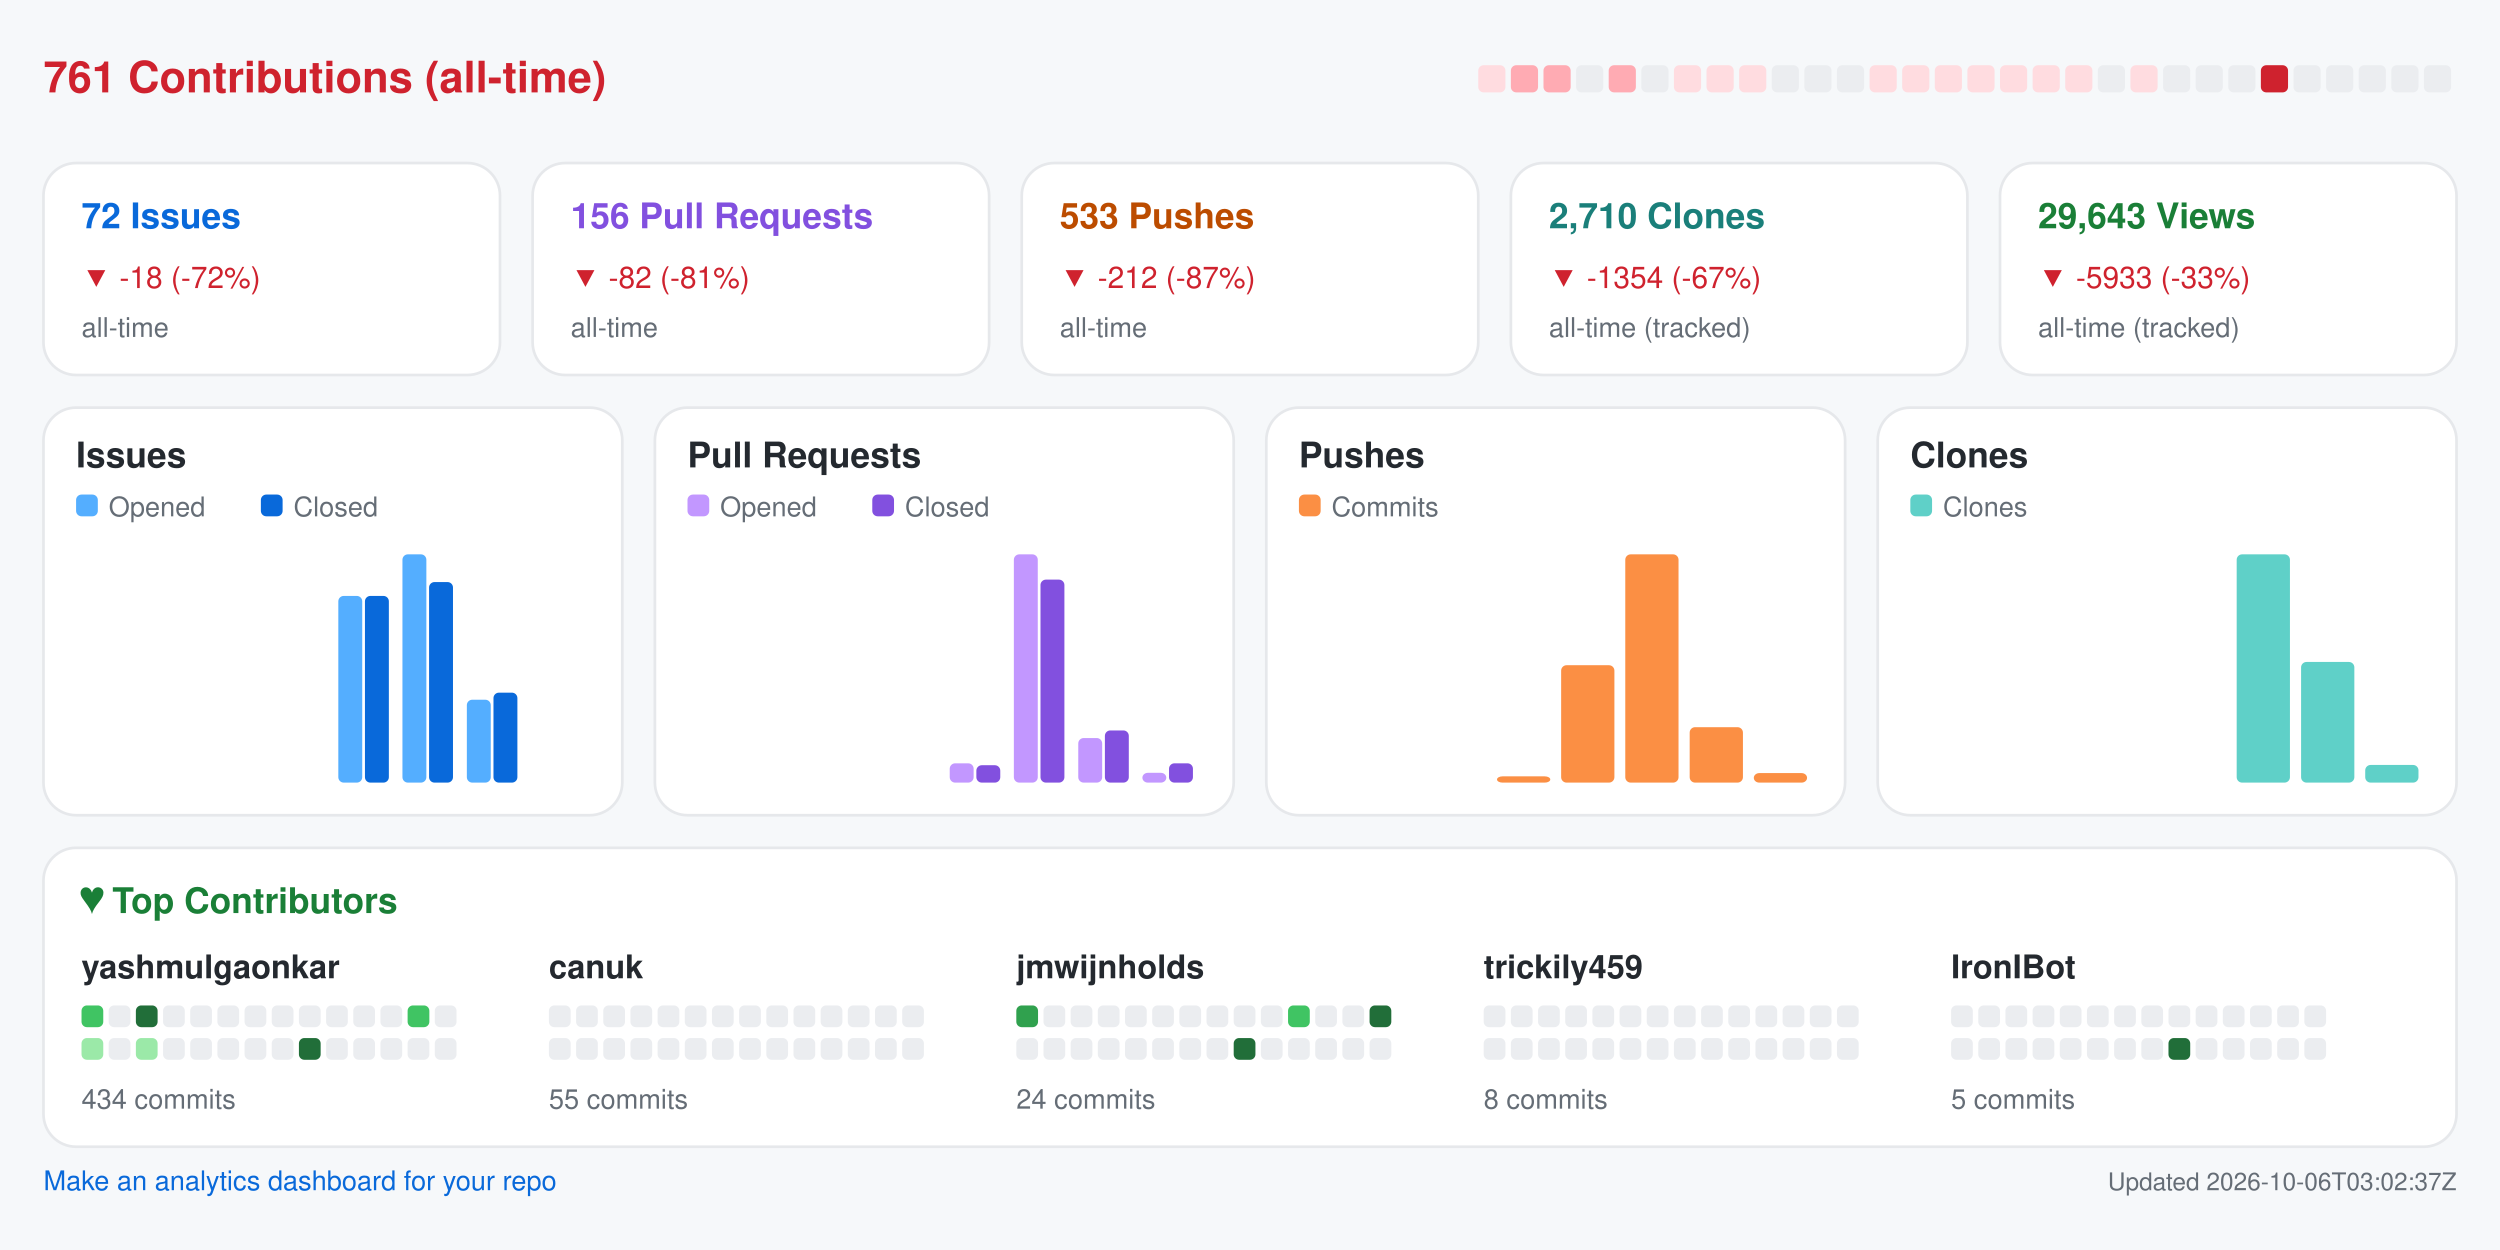
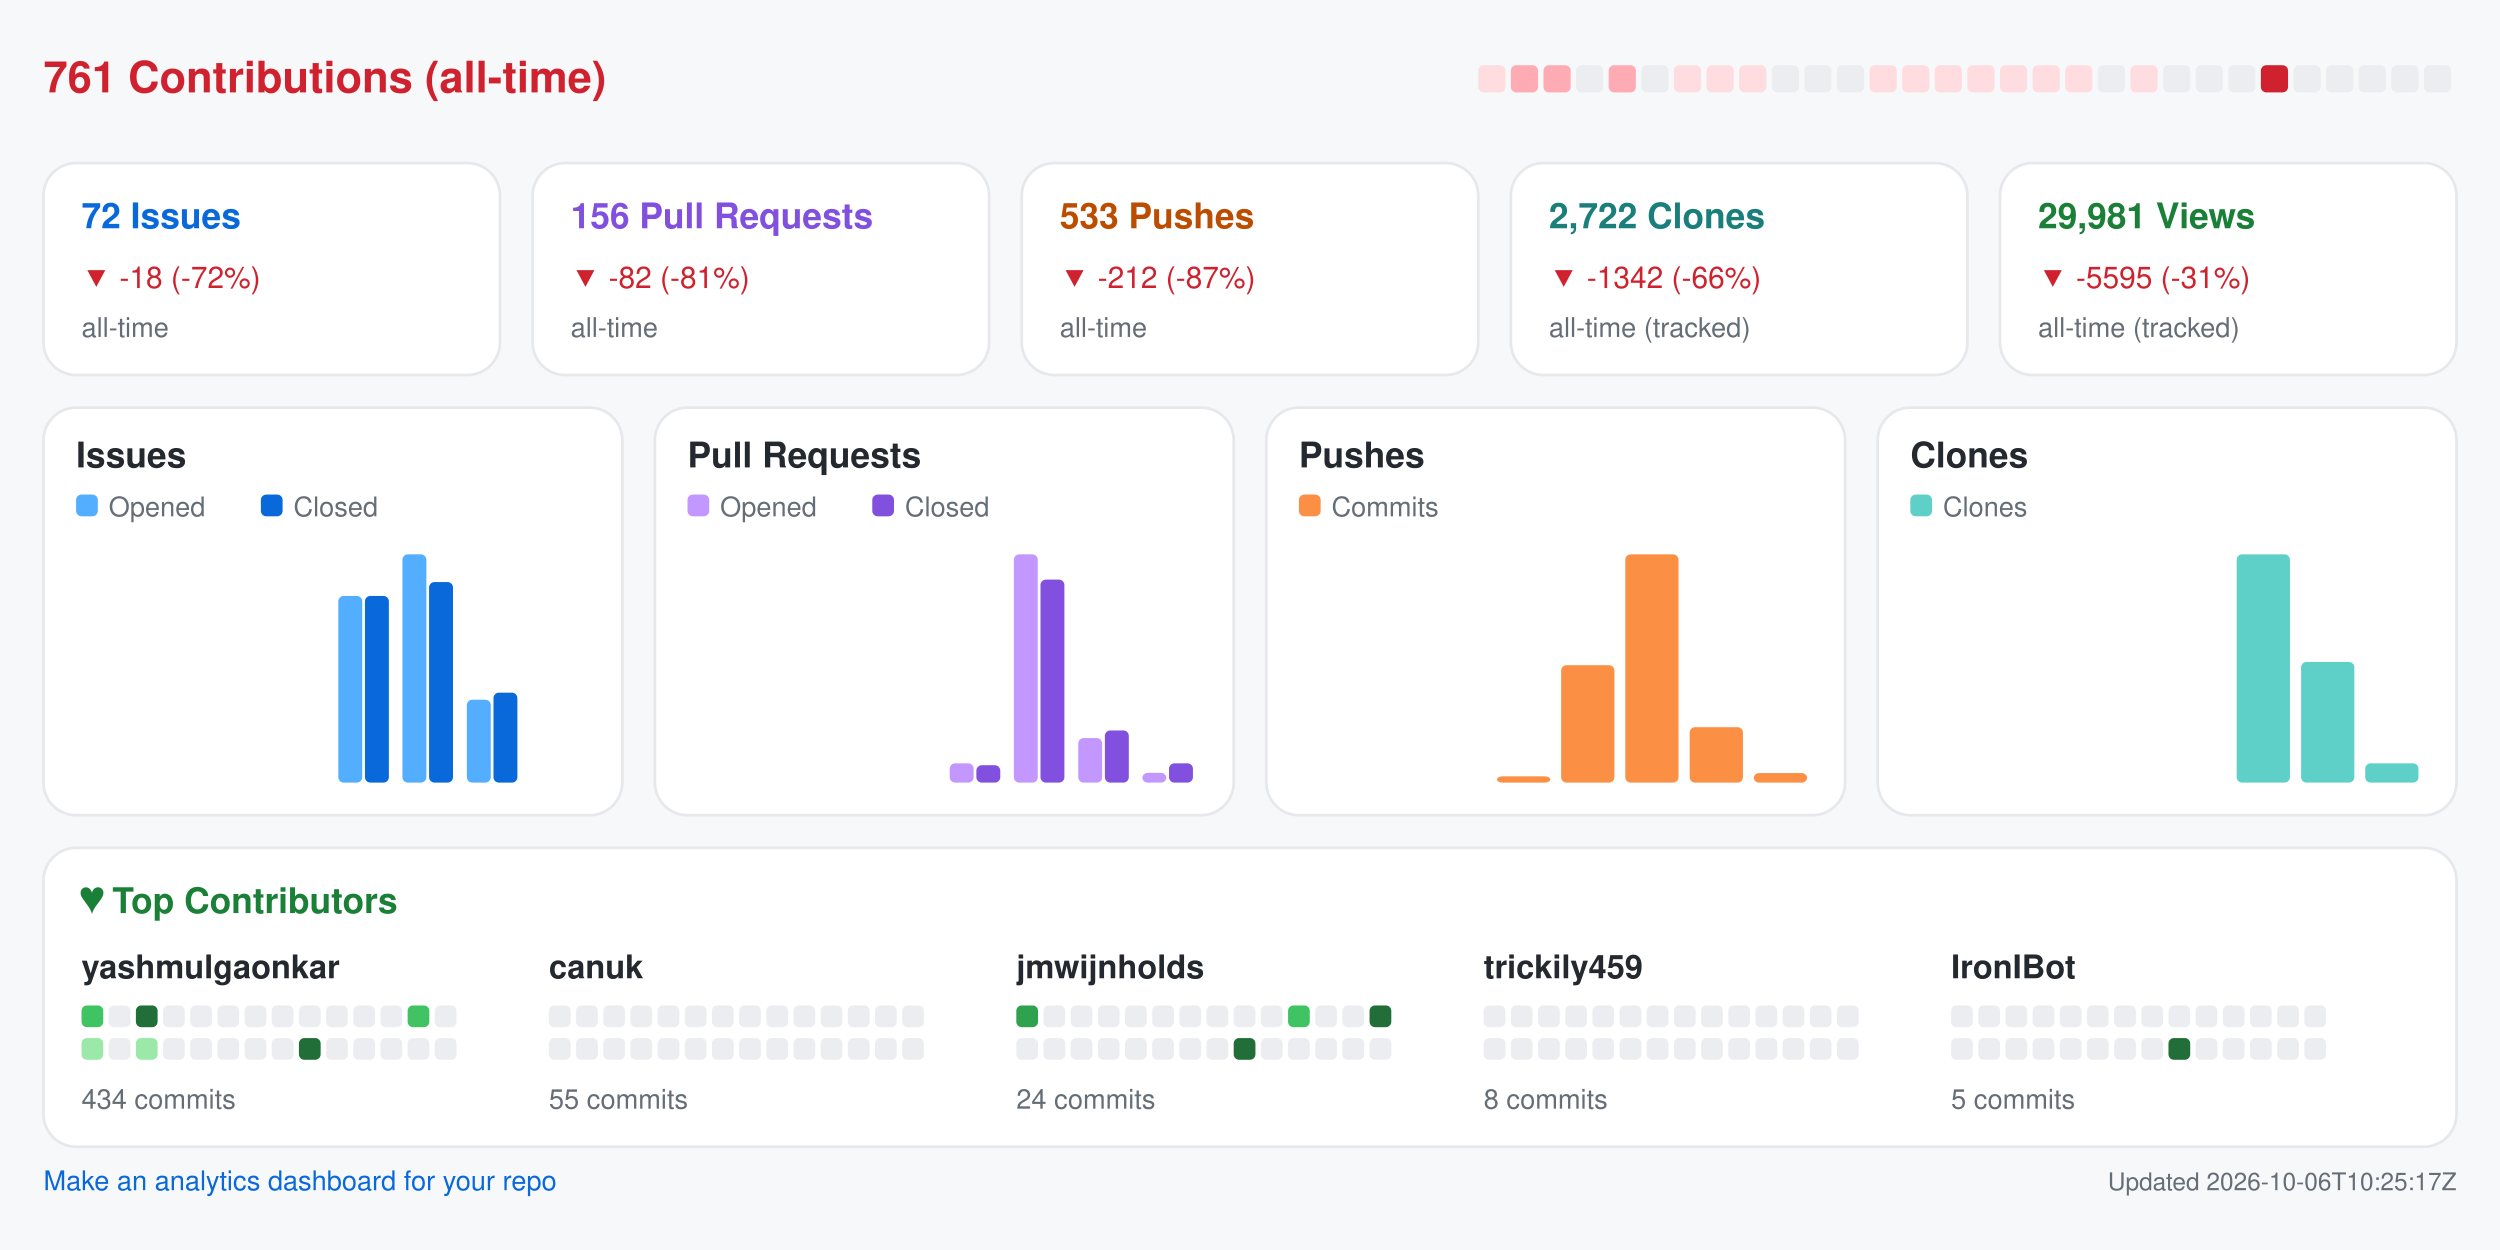
<svg xmlns="http://www.w3.org/2000/svg" width="920" height="460" viewBox="0 0 920 460" role="img" aria-label="Repository analytics for yashmulgaonkar/FlightScnr_Pi">
  <rect x="0.0" y="0.0" width="920.0" height="460.0" rx="0" fill="#f6f8fa" />
  <text x="16.0" y="34.0" fill="#cf222e" font-size="16" font-family="-apple-system,BlinkMacSystemFont,Segoe UI,Helvetica,Arial,sans-serif" font-weight="600" text-anchor="start">761 Contributions (all-time)</text>
  <rect x="544.0" y="24.0" width="10.0" height="10.0" rx="2" fill="#ffdce0" />
  <rect x="556.0" y="24.0" width="10.0" height="10.0" rx="2" fill="#ffabb3" />
  <rect x="568.0" y="24.0" width="10.0" height="10.0" rx="2" fill="#ffabb3" />
  <rect x="580.0" y="24.0" width="10.0" height="10.0" rx="2" fill="#ebedf0" />
  <rect x="592.0" y="24.0" width="10.0" height="10.0" rx="2" fill="#ffabb3" />
  <rect x="604.0" y="24.0" width="10.0" height="10.0" rx="2" fill="#ebedf0" />
  <rect x="616.0" y="24.0" width="10.0" height="10.0" rx="2" fill="#ffdce0" />
  <rect x="628.0" y="24.0" width="10.0" height="10.0" rx="2" fill="#ffdce0" />
  <rect x="640.0" y="24.0" width="10.0" height="10.0" rx="2" fill="#ffdce0" />
  <rect x="652.0" y="24.0" width="10.0" height="10.0" rx="2" fill="#ebedf0" />
  <rect x="664.0" y="24.0" width="10.0" height="10.0" rx="2" fill="#ebedf0" />
  <rect x="676.0" y="24.0" width="10.0" height="10.0" rx="2" fill="#ebedf0" />
  <rect x="688.0" y="24.0" width="10.0" height="10.0" rx="2" fill="#ffdce0" />
  <rect x="700.0" y="24.0" width="10.0" height="10.0" rx="2" fill="#ffdce0" />
  <rect x="712.0" y="24.0" width="10.0" height="10.0" rx="2" fill="#ffdce0" />
  <rect x="724.0" y="24.0" width="10.0" height="10.0" rx="2" fill="#ffdce0" />
  <rect x="736.0" y="24.0" width="10.0" height="10.0" rx="2" fill="#ffdce0" />
  <rect x="748.0" y="24.0" width="10.0" height="10.0" rx="2" fill="#ffdce0" />
  <rect x="760.0" y="24.0" width="10.0" height="10.0" rx="2" fill="#ffdce0" />
  <rect x="772.0" y="24.0" width="10.0" height="10.0" rx="2" fill="#ebedf0" />
  <rect x="784.0" y="24.0" width="10.0" height="10.0" rx="2" fill="#ffdce0" />
  <rect x="796.0" y="24.0" width="10.0" height="10.0" rx="2" fill="#ebedf0" />
  <rect x="808.0" y="24.0" width="10.0" height="10.0" rx="2" fill="#ebedf0" />
  <rect x="820.0" y="24.0" width="10.0" height="10.0" rx="2" fill="#ebedf0" />
  <rect x="832.0" y="24.0" width="10.0" height="10.0" rx="2" fill="#cf222e" />
  <rect x="844.0" y="24.0" width="10.0" height="10.0" rx="2" fill="#ebedf0" />
  <rect x="856.0" y="24.0" width="10.0" height="10.0" rx="2" fill="#ebedf0" />
  <rect x="868.0" y="24.0" width="10.0" height="10.0" rx="2" fill="#ebedf0" />
  <rect x="880.0" y="24.0" width="10.0" height="10.0" rx="2" fill="#ebedf0" />
  <rect x="892.0" y="24.0" width="10.0" height="10.0" rx="2" fill="#ebedf0" />
  <rect x="16.0" y="60.0" width="168.0" height="78.0" rx="12" fill="#ffffff" stroke="#e6e8eb" />
  <text x="30.0" y="84.0" fill="#0969da" font-size="13" font-family="-apple-system,BlinkMacSystemFont,Segoe UI,Helvetica,Arial,sans-serif" font-weight="600" text-anchor="start">72 Issues</text>
  <text x="30.0" y="106.0" fill="#cf222e" font-size="11" font-family="-apple-system,BlinkMacSystemFont,Segoe UI,Helvetica,Arial,sans-serif" font-weight="400" text-anchor="start">▼ -18 (-72%)</text>
  <text x="30.0" y="124.0" fill="#656d76" font-size="10" font-family="-apple-system,BlinkMacSystemFont,Segoe UI,Helvetica,Arial,sans-serif" font-weight="400" text-anchor="start">all-time</text>
  <rect x="196.0" y="60.0" width="168.0" height="78.0" rx="12" fill="#ffffff" stroke="#e6e8eb" />
  <text x="210.0" y="84.0" fill="#8250df" font-size="13" font-family="-apple-system,BlinkMacSystemFont,Segoe UI,Helvetica,Arial,sans-serif" font-weight="600" text-anchor="start">156 Pull Requests</text>
  <text x="210.0" y="106.0" fill="#cf222e" font-size="11" font-family="-apple-system,BlinkMacSystemFont,Segoe UI,Helvetica,Arial,sans-serif" font-weight="400" text-anchor="start">▼ -82 (-81%)</text>
  <text x="210.0" y="124.0" fill="#656d76" font-size="10" font-family="-apple-system,BlinkMacSystemFont,Segoe UI,Helvetica,Arial,sans-serif" font-weight="400" text-anchor="start">all-time</text>
  <rect x="376.0" y="60.0" width="168.0" height="78.0" rx="12" fill="#ffffff" stroke="#e6e8eb" />
  <text x="390.0" y="84.0" fill="#bc4c00" font-size="13" font-family="-apple-system,BlinkMacSystemFont,Segoe UI,Helvetica,Arial,sans-serif" font-weight="600" text-anchor="start">533 Pushes</text>
  <text x="390.0" y="106.0" fill="#cf222e" font-size="11" font-family="-apple-system,BlinkMacSystemFont,Segoe UI,Helvetica,Arial,sans-serif" font-weight="400" text-anchor="start">▼ -212 (-87%)</text>
  <text x="390.0" y="124.0" fill="#656d76" font-size="10" font-family="-apple-system,BlinkMacSystemFont,Segoe UI,Helvetica,Arial,sans-serif" font-weight="400" text-anchor="start">all-time</text>
  <rect x="556.0" y="60.0" width="168.0" height="78.0" rx="12" fill="#ffffff" stroke="#e6e8eb" />
-   <text x="570.0" y="84.0" fill="#1a7f7a" font-size="13" font-family="-apple-system,BlinkMacSystemFont,Segoe UI,Helvetica,Arial,sans-serif" font-weight="600" text-anchor="start">2,710 Clones</text>
-   <text x="570.0" y="106.0" fill="#cf222e" font-size="11" font-family="-apple-system,BlinkMacSystemFont,Segoe UI,Helvetica,Arial,sans-serif" font-weight="400" text-anchor="start">▼ -1354 (-67%)</text>
+   <text x="570.0" y="84.0" fill="#1a7f7a" font-size="13" font-family="-apple-system,BlinkMacSystemFont,Segoe UI,Helvetica,Arial,sans-serif" font-weight="600" text-anchor="start">2,722 Clones</text>
+   <text x="570.0" y="106.0" fill="#cf222e" font-size="11" font-family="-apple-system,BlinkMacSystemFont,Segoe UI,Helvetica,Arial,sans-serif" font-weight="400" text-anchor="start">▼ -1342 (-66%)</text>
  <text x="570.0" y="124.0" fill="#656d76" font-size="10" font-family="-apple-system,BlinkMacSystemFont,Segoe UI,Helvetica,Arial,sans-serif" font-weight="400" text-anchor="start">all-time (tracked)</text>
  <rect x="736.0" y="60.0" width="168.0" height="78.0" rx="12" fill="#ffffff" stroke="#e6e8eb" />
-   <text x="750.0" y="84.0" fill="#1a7f37" font-size="13" font-family="-apple-system,BlinkMacSystemFont,Segoe UI,Helvetica,Arial,sans-serif" font-weight="600" text-anchor="start">29,643 Views</text>
-   <text x="750.0" y="106.0" fill="#cf222e" font-size="11" font-family="-apple-system,BlinkMacSystemFont,Segoe UI,Helvetica,Arial,sans-serif" font-weight="400" text-anchor="start">▼ -5933 (-33%)</text>
+   <text x="750.0" y="84.0" fill="#1a7f37" font-size="13" font-family="-apple-system,BlinkMacSystemFont,Segoe UI,Helvetica,Arial,sans-serif" font-weight="600" text-anchor="start">29,981 Views</text>
+   <text x="750.0" y="106.0" fill="#cf222e" font-size="11" font-family="-apple-system,BlinkMacSystemFont,Segoe UI,Helvetica,Arial,sans-serif" font-weight="400" text-anchor="start">▼ -5595 (-31%)</text>
  <text x="750.0" y="124.0" fill="#656d76" font-size="10" font-family="-apple-system,BlinkMacSystemFont,Segoe UI,Helvetica,Arial,sans-serif" font-weight="400" text-anchor="start">all-time (tracked)</text>
  <rect x="16.0" y="150.0" width="213.0" height="150.0" rx="12" fill="#ffffff" stroke="#e6e8eb" />
  <text x="28.0" y="172.0" fill="#24292f" font-size="13" font-family="-apple-system,BlinkMacSystemFont,Segoe UI,Helvetica,Arial,sans-serif" font-weight="600" text-anchor="start">Issues</text>
  <rect x="28.0" y="182.0" width="8.0" height="8.0" rx="2" fill="#54aeff" />
  <text x="40.0" y="190.0" fill="#656d76" font-size="10" font-family="-apple-system,BlinkMacSystemFont,Segoe UI,Helvetica,Arial,sans-serif" font-weight="400" text-anchor="start">Opened</text>
  <rect x="96.0" y="182.0" width="8.0" height="8.0" rx="2" fill="#0969da" />
  <text x="108.0" y="190.0" fill="#656d76" font-size="10" font-family="-apple-system,BlinkMacSystemFont,Segoe UI,Helvetica,Arial,sans-serif" font-weight="400" text-anchor="start">Closed</text>
  <rect x="30.0" y="288.0" width="8.8" height="0.0" rx="2" fill="#54aeff" />
  <rect x="39.8" y="288.0" width="8.8" height="0.0" rx="2" fill="#0969da" />
  <rect x="53.6" y="288.0" width="8.8" height="0.0" rx="2" fill="#54aeff" />
  <rect x="63.4" y="288.0" width="8.8" height="0.0" rx="2" fill="#0969da" />
  <rect x="77.2" y="288.0" width="8.8" height="0.0" rx="2" fill="#54aeff" />
  <rect x="87.1" y="288.0" width="8.8" height="0.0" rx="2" fill="#0969da" />
  <rect x="100.9" y="288.0" width="8.8" height="0.0" rx="2" fill="#54aeff" />
  <rect x="110.7" y="288.0" width="8.8" height="0.0" rx="2" fill="#0969da" />
  <rect x="124.5" y="219.3" width="8.8" height="68.7" rx="2" fill="#54aeff" />
  <rect x="134.3" y="219.3" width="8.8" height="68.7" rx="2" fill="#0969da" />
  <rect x="148.1" y="204.0" width="8.8" height="84.0" rx="2" fill="#54aeff" />
  <rect x="157.9" y="214.2" width="8.8" height="73.8" rx="2" fill="#0969da" />
  <rect x="171.8" y="257.5" width="8.8" height="30.5" rx="2" fill="#54aeff" />
  <rect x="181.6" y="254.9" width="8.8" height="33.1" rx="2" fill="#0969da" />
  <rect x="195.4" y="288.0" width="8.8" height="0.0" rx="2" fill="#54aeff" />
  <rect x="205.2" y="288.0" width="8.8" height="0.0" rx="2" fill="#0969da" />
  <rect x="241.0" y="150.0" width="213.0" height="150.0" rx="12" fill="#ffffff" stroke="#e6e8eb" />
  <text x="253.0" y="172.0" fill="#24292f" font-size="13" font-family="-apple-system,BlinkMacSystemFont,Segoe UI,Helvetica,Arial,sans-serif" font-weight="600" text-anchor="start">Pull Requests</text>
  <rect x="253.0" y="182.0" width="8.0" height="8.0" rx="2" fill="#c297ff" />
  <text x="265.0" y="190.0" fill="#656d76" font-size="10" font-family="-apple-system,BlinkMacSystemFont,Segoe UI,Helvetica,Arial,sans-serif" font-weight="400" text-anchor="start">Opened</text>
  <rect x="321.0" y="182.0" width="8.0" height="8.0" rx="2" fill="#8250df" />
  <text x="333.0" y="190.0" fill="#656d76" font-size="10" font-family="-apple-system,BlinkMacSystemFont,Segoe UI,Helvetica,Arial,sans-serif" font-weight="400" text-anchor="start">Closed</text>
  <rect x="255.0" y="288.0" width="8.8" height="0.0" rx="2" fill="#c297ff" />
  <rect x="264.8" y="288.0" width="8.8" height="0.0" rx="2" fill="#8250df" />
  <rect x="278.6" y="288.0" width="8.8" height="0.0" rx="2" fill="#c297ff" />
  <rect x="288.4" y="288.0" width="8.8" height="0.0" rx="2" fill="#8250df" />
  <rect x="302.2" y="288.0" width="8.8" height="0.0" rx="2" fill="#c297ff" />
  <rect x="312.1" y="288.0" width="8.8" height="0.0" rx="2" fill="#8250df" />
  <rect x="325.9" y="288.0" width="8.8" height="0.0" rx="2" fill="#c297ff" />
  <rect x="335.7" y="288.0" width="8.8" height="0.0" rx="2" fill="#8250df" />
  <rect x="349.5" y="280.9" width="8.8" height="7.1" rx="2" fill="#c297ff" />
  <rect x="359.3" y="281.6" width="8.8" height="6.4" rx="2" fill="#8250df" />
  <rect x="373.1" y="204.0" width="8.8" height="84.0" rx="2" fill="#c297ff" />
  <rect x="382.9" y="213.3" width="8.8" height="74.7" rx="2" fill="#8250df" />
  <rect x="396.8" y="271.6" width="8.8" height="16.4" rx="2" fill="#c297ff" />
  <rect x="406.6" y="268.8" width="8.8" height="19.2" rx="2" fill="#8250df" />
  <rect x="420.4" y="284.4" width="8.8" height="3.6" rx="2" fill="#c297ff" />
  <rect x="430.2" y="280.9" width="8.8" height="7.1" rx="2" fill="#8250df" />
  <rect x="466.0" y="150.0" width="213.0" height="150.0" rx="12" fill="#ffffff" stroke="#e6e8eb" />
  <text x="478.0" y="172.0" fill="#24292f" font-size="13" font-family="-apple-system,BlinkMacSystemFont,Segoe UI,Helvetica,Arial,sans-serif" font-weight="600" text-anchor="start">Pushes</text>
  <rect x="478.0" y="182.0" width="8.0" height="8.0" rx="2" fill="#fb8f44" />
  <text x="490.0" y="190.0" fill="#656d76" font-size="10" font-family="-apple-system,BlinkMacSystemFont,Segoe UI,Helvetica,Arial,sans-serif" font-weight="400" text-anchor="start">Commits</text>
  <rect x="480.0" y="288.0" width="19.6" height="0.0" rx="2" fill="#fb8f44" />
  <rect x="503.6" y="288.0" width="19.6" height="0.0" rx="2" fill="#fb8f44" />
  <rect x="527.2" y="288.0" width="19.6" height="0.0" rx="2" fill="#fb8f44" />
  <rect x="550.9" y="285.7" width="19.6" height="2.3" rx="2" fill="#fb8f44" />
  <rect x="574.5" y="244.8" width="19.6" height="43.2" rx="2" fill="#fb8f44" />
  <rect x="598.1" y="204.0" width="19.6" height="84.0" rx="2" fill="#fb8f44" />
  <rect x="621.8" y="267.6" width="19.6" height="20.4" rx="2" fill="#fb8f44" />
  <rect x="645.4" y="284.5" width="19.6" height="3.5" rx="2" fill="#fb8f44" />
  <rect x="691.0" y="150.0" width="213.0" height="150.0" rx="12" fill="#ffffff" stroke="#e6e8eb" />
  <text x="703.0" y="172.0" fill="#24292f" font-size="13" font-family="-apple-system,BlinkMacSystemFont,Segoe UI,Helvetica,Arial,sans-serif" font-weight="600" text-anchor="start">Clones</text>
  <rect x="703.0" y="182.0" width="8.0" height="8.0" rx="2" fill="#5fd0c8" />
  <text x="715.0" y="190.0" fill="#656d76" font-size="10" font-family="-apple-system,BlinkMacSystemFont,Segoe UI,Helvetica,Arial,sans-serif" font-weight="400" text-anchor="start">Clones</text>
  <rect x="705.0" y="288.0" width="19.6" height="0.0" rx="2" fill="#5fd0c8" />
  <rect x="728.6" y="288.0" width="19.6" height="0.0" rx="2" fill="#5fd0c8" />
  <rect x="752.2" y="288.0" width="19.6" height="0.0" rx="2" fill="#5fd0c8" />
  <rect x="775.9" y="288.0" width="19.6" height="0.0" rx="2" fill="#5fd0c8" />
  <rect x="799.5" y="288.0" width="19.6" height="0.0" rx="2" fill="#5fd0c8" />
  <rect x="823.1" y="204.0" width="19.6" height="84.0" rx="2" fill="#5fd0c8" />
  <rect x="846.8" y="243.6" width="19.6" height="44.4" rx="2" fill="#5fd0c8" />
-   <rect x="870.4" y="281.5" width="19.6" height="6.5" rx="2" fill="#5fd0c8" />
+   <rect x="870.4" y="280.9" width="19.6" height="7.1" rx="2" fill="#5fd0c8" />
  <rect x="16.0" y="312.0" width="888.0" height="110.0" rx="12" fill="#ffffff" stroke="#e6e8eb" />
  <text x="30.0" y="336.0" fill="#1a7f37" font-size="13" font-family="-apple-system,BlinkMacSystemFont,Segoe UI,Helvetica,Arial,sans-serif" font-weight="600" text-anchor="start">♥  Top Contributors</text>
  <text x="30.0" y="360.0" fill="#24292f" font-size="12" font-family="-apple-system,BlinkMacSystemFont,Segoe UI,Helvetica,Arial,sans-serif" font-weight="600" text-anchor="start">yashmulgaonkar</text>
  <rect x="30.0" y="370.0" width="8.0" height="8.0" rx="2" fill="#40c463" />
  <rect x="40.0" y="370.0" width="8.0" height="8.0" rx="2" fill="#ebedf0" />
  <rect x="50.0" y="370.0" width="8.0" height="8.0" rx="2" fill="#216e39" />
  <rect x="60.0" y="370.0" width="8.0" height="8.0" rx="2" fill="#ebedf0" />
  <rect x="70.0" y="370.0" width="8.0" height="8.0" rx="2" fill="#ebedf0" />
  <rect x="80.0" y="370.0" width="8.0" height="8.0" rx="2" fill="#ebedf0" />
  <rect x="90.0" y="370.0" width="8.0" height="8.0" rx="2" fill="#ebedf0" />
  <rect x="100.0" y="370.0" width="8.0" height="8.0" rx="2" fill="#ebedf0" />
  <rect x="110.0" y="370.0" width="8.0" height="8.0" rx="2" fill="#ebedf0" />
  <rect x="120.0" y="370.0" width="8.0" height="8.0" rx="2" fill="#ebedf0" />
  <rect x="130.0" y="370.0" width="8.0" height="8.0" rx="2" fill="#ebedf0" />
  <rect x="140.0" y="370.0" width="8.0" height="8.0" rx="2" fill="#ebedf0" />
  <rect x="150.0" y="370.0" width="8.0" height="8.0" rx="2" fill="#40c463" />
  <rect x="160.0" y="370.0" width="8.0" height="8.0" rx="2" fill="#ebedf0" />
  <rect x="30.0" y="382.0" width="8.0" height="8.0" rx="2" fill="#9be9a8" />
  <rect x="40.0" y="382.0" width="8.0" height="8.0" rx="2" fill="#ebedf0" />
  <rect x="50.0" y="382.0" width="8.0" height="8.0" rx="2" fill="#9be9a8" />
  <rect x="60.0" y="382.0" width="8.0" height="8.0" rx="2" fill="#ebedf0" />
  <rect x="70.0" y="382.0" width="8.0" height="8.0" rx="2" fill="#ebedf0" />
  <rect x="80.0" y="382.0" width="8.0" height="8.0" rx="2" fill="#ebedf0" />
  <rect x="90.0" y="382.0" width="8.0" height="8.0" rx="2" fill="#ebedf0" />
  <rect x="100.0" y="382.0" width="8.0" height="8.0" rx="2" fill="#ebedf0" />
  <rect x="110.0" y="382.0" width="8.0" height="8.0" rx="2" fill="#216e39" />
  <rect x="120.0" y="382.0" width="8.0" height="8.0" rx="2" fill="#ebedf0" />
  <rect x="130.0" y="382.0" width="8.0" height="8.0" rx="2" fill="#ebedf0" />
  <rect x="140.0" y="382.0" width="8.0" height="8.0" rx="2" fill="#ebedf0" />
  <rect x="150.0" y="382.0" width="8.0" height="8.0" rx="2" fill="#ebedf0" />
  <rect x="160.0" y="382.0" width="8.0" height="8.0" rx="2" fill="#ebedf0" />
  <text x="30.0" y="408.0" fill="#656d76" font-size="10" font-family="-apple-system,BlinkMacSystemFont,Segoe UI,Helvetica,Arial,sans-serif" font-weight="400" text-anchor="start">434 commits</text>
  <text x="202.0" y="360.0" fill="#24292f" font-size="12" font-family="-apple-system,BlinkMacSystemFont,Segoe UI,Helvetica,Arial,sans-serif" font-weight="600" text-anchor="start">canuk</text>
  <rect x="202.0" y="370.0" width="8.0" height="8.0" rx="2" fill="#ebedf0" />
  <rect x="212.0" y="370.0" width="8.0" height="8.0" rx="2" fill="#ebedf0" />
  <rect x="222.0" y="370.0" width="8.0" height="8.0" rx="2" fill="#ebedf0" />
  <rect x="232.0" y="370.0" width="8.0" height="8.0" rx="2" fill="#ebedf0" />
  <rect x="242.0" y="370.0" width="8.0" height="8.0" rx="2" fill="#ebedf0" />
  <rect x="252.0" y="370.0" width="8.0" height="8.0" rx="2" fill="#ebedf0" />
  <rect x="262.0" y="370.0" width="8.0" height="8.0" rx="2" fill="#ebedf0" />
  <rect x="272.0" y="370.0" width="8.0" height="8.0" rx="2" fill="#ebedf0" />
  <rect x="282.0" y="370.0" width="8.0" height="8.0" rx="2" fill="#ebedf0" />
  <rect x="292.0" y="370.0" width="8.0" height="8.0" rx="2" fill="#ebedf0" />
  <rect x="302.0" y="370.0" width="8.0" height="8.0" rx="2" fill="#ebedf0" />
  <rect x="312.0" y="370.0" width="8.0" height="8.0" rx="2" fill="#ebedf0" />
  <rect x="322.0" y="370.0" width="8.0" height="8.0" rx="2" fill="#ebedf0" />
  <rect x="332.0" y="370.0" width="8.0" height="8.0" rx="2" fill="#ebedf0" />
  <rect x="202.0" y="382.0" width="8.0" height="8.0" rx="2" fill="#ebedf0" />
  <rect x="212.0" y="382.0" width="8.0" height="8.0" rx="2" fill="#ebedf0" />
  <rect x="222.0" y="382.0" width="8.0" height="8.0" rx="2" fill="#ebedf0" />
  <rect x="232.0" y="382.0" width="8.0" height="8.0" rx="2" fill="#ebedf0" />
  <rect x="242.0" y="382.0" width="8.0" height="8.0" rx="2" fill="#ebedf0" />
  <rect x="252.0" y="382.0" width="8.0" height="8.0" rx="2" fill="#ebedf0" />
  <rect x="262.0" y="382.0" width="8.0" height="8.0" rx="2" fill="#ebedf0" />
  <rect x="272.0" y="382.0" width="8.0" height="8.0" rx="2" fill="#ebedf0" />
  <rect x="282.0" y="382.0" width="8.0" height="8.0" rx="2" fill="#ebedf0" />
  <rect x="292.0" y="382.0" width="8.0" height="8.0" rx="2" fill="#ebedf0" />
  <rect x="302.0" y="382.0" width="8.0" height="8.0" rx="2" fill="#ebedf0" />
  <rect x="312.0" y="382.0" width="8.0" height="8.0" rx="2" fill="#ebedf0" />
  <rect x="322.0" y="382.0" width="8.0" height="8.0" rx="2" fill="#ebedf0" />
  <rect x="332.0" y="382.0" width="8.0" height="8.0" rx="2" fill="#ebedf0" />
  <text x="202.0" y="408.0" fill="#656d76" font-size="10" font-family="-apple-system,BlinkMacSystemFont,Segoe UI,Helvetica,Arial,sans-serif" font-weight="400" text-anchor="start">55 commits</text>
  <text x="374.0" y="360.0" fill="#24292f" font-size="12" font-family="-apple-system,BlinkMacSystemFont,Segoe UI,Helvetica,Arial,sans-serif" font-weight="600" text-anchor="start">jmwijnholds</text>
  <rect x="374.0" y="370.0" width="8.0" height="8.0" rx="2" fill="#30a14e" />
  <rect x="384.0" y="370.0" width="8.0" height="8.0" rx="2" fill="#ebedf0" />
  <rect x="394.0" y="370.0" width="8.0" height="8.0" rx="2" fill="#ebedf0" />
  <rect x="404.0" y="370.0" width="8.0" height="8.0" rx="2" fill="#ebedf0" />
  <rect x="414.0" y="370.0" width="8.0" height="8.0" rx="2" fill="#ebedf0" />
  <rect x="424.0" y="370.0" width="8.0" height="8.0" rx="2" fill="#ebedf0" />
  <rect x="434.0" y="370.0" width="8.0" height="8.0" rx="2" fill="#ebedf0" />
  <rect x="444.0" y="370.0" width="8.0" height="8.0" rx="2" fill="#ebedf0" />
  <rect x="454.0" y="370.0" width="8.0" height="8.0" rx="2" fill="#ebedf0" />
  <rect x="464.0" y="370.0" width="8.0" height="8.0" rx="2" fill="#ebedf0" />
  <rect x="474.0" y="370.0" width="8.0" height="8.0" rx="2" fill="#40c463" />
  <rect x="484.0" y="370.0" width="8.0" height="8.0" rx="2" fill="#ebedf0" />
  <rect x="494.0" y="370.0" width="8.0" height="8.0" rx="2" fill="#ebedf0" />
  <rect x="504.0" y="370.0" width="8.0" height="8.0" rx="2" fill="#216e39" />
  <rect x="374.0" y="382.0" width="8.0" height="8.0" rx="2" fill="#ebedf0" />
  <rect x="384.0" y="382.0" width="8.0" height="8.0" rx="2" fill="#ebedf0" />
  <rect x="394.0" y="382.0" width="8.0" height="8.0" rx="2" fill="#ebedf0" />
  <rect x="404.0" y="382.0" width="8.0" height="8.0" rx="2" fill="#ebedf0" />
  <rect x="414.0" y="382.0" width="8.0" height="8.0" rx="2" fill="#ebedf0" />
  <rect x="424.0" y="382.0" width="8.0" height="8.0" rx="2" fill="#ebedf0" />
  <rect x="434.0" y="382.0" width="8.0" height="8.0" rx="2" fill="#ebedf0" />
  <rect x="444.0" y="382.0" width="8.0" height="8.0" rx="2" fill="#ebedf0" />
  <rect x="454.0" y="382.0" width="8.0" height="8.0" rx="2" fill="#216e39" />
  <rect x="464.0" y="382.0" width="8.0" height="8.0" rx="2" fill="#ebedf0" />
  <rect x="474.0" y="382.0" width="8.0" height="8.0" rx="2" fill="#ebedf0" />
  <rect x="484.0" y="382.0" width="8.0" height="8.0" rx="2" fill="#ebedf0" />
  <rect x="494.0" y="382.0" width="8.0" height="8.0" rx="2" fill="#ebedf0" />
  <rect x="504.0" y="382.0" width="8.0" height="8.0" rx="2" fill="#ebedf0" />
  <text x="374.0" y="408.0" fill="#656d76" font-size="10" font-family="-apple-system,BlinkMacSystemFont,Segoe UI,Helvetica,Arial,sans-serif" font-weight="400" text-anchor="start">24 commits</text>
  <text x="546.0" y="360.0" fill="#24292f" font-size="12" font-family="-apple-system,BlinkMacSystemFont,Segoe UI,Helvetica,Arial,sans-serif" font-weight="600" text-anchor="start">trickily459</text>
  <rect x="546.0" y="370.0" width="8.0" height="8.0" rx="2" fill="#ebedf0" />
  <rect x="556.0" y="370.0" width="8.0" height="8.0" rx="2" fill="#ebedf0" />
  <rect x="566.0" y="370.0" width="8.0" height="8.0" rx="2" fill="#ebedf0" />
  <rect x="576.0" y="370.0" width="8.0" height="8.0" rx="2" fill="#ebedf0" />
  <rect x="586.0" y="370.0" width="8.0" height="8.0" rx="2" fill="#ebedf0" />
  <rect x="596.0" y="370.0" width="8.0" height="8.0" rx="2" fill="#ebedf0" />
  <rect x="606.0" y="370.0" width="8.0" height="8.0" rx="2" fill="#ebedf0" />
  <rect x="616.0" y="370.0" width="8.0" height="8.0" rx="2" fill="#ebedf0" />
  <rect x="626.0" y="370.0" width="8.0" height="8.0" rx="2" fill="#ebedf0" />
  <rect x="636.0" y="370.0" width="8.0" height="8.0" rx="2" fill="#ebedf0" />
  <rect x="646.0" y="370.0" width="8.0" height="8.0" rx="2" fill="#ebedf0" />
  <rect x="656.0" y="370.0" width="8.0" height="8.0" rx="2" fill="#ebedf0" />
  <rect x="666.0" y="370.0" width="8.0" height="8.0" rx="2" fill="#ebedf0" />
  <rect x="676.0" y="370.0" width="8.0" height="8.0" rx="2" fill="#ebedf0" />
  <rect x="546.0" y="382.0" width="8.0" height="8.0" rx="2" fill="#ebedf0" />
  <rect x="556.0" y="382.0" width="8.0" height="8.0" rx="2" fill="#ebedf0" />
  <rect x="566.0" y="382.0" width="8.0" height="8.0" rx="2" fill="#ebedf0" />
  <rect x="576.0" y="382.0" width="8.0" height="8.0" rx="2" fill="#ebedf0" />
  <rect x="586.0" y="382.0" width="8.0" height="8.0" rx="2" fill="#ebedf0" />
  <rect x="596.0" y="382.0" width="8.0" height="8.0" rx="2" fill="#ebedf0" />
  <rect x="606.0" y="382.0" width="8.0" height="8.0" rx="2" fill="#ebedf0" />
  <rect x="616.0" y="382.0" width="8.0" height="8.0" rx="2" fill="#ebedf0" />
  <rect x="626.0" y="382.0" width="8.0" height="8.0" rx="2" fill="#ebedf0" />
  <rect x="636.0" y="382.0" width="8.0" height="8.0" rx="2" fill="#ebedf0" />
  <rect x="646.0" y="382.0" width="8.0" height="8.0" rx="2" fill="#ebedf0" />
  <rect x="656.0" y="382.0" width="8.0" height="8.0" rx="2" fill="#ebedf0" />
  <rect x="666.0" y="382.0" width="8.0" height="8.0" rx="2" fill="#ebedf0" />
  <rect x="676.0" y="382.0" width="8.0" height="8.0" rx="2" fill="#ebedf0" />
  <text x="546.0" y="408.0" fill="#656d76" font-size="10" font-family="-apple-system,BlinkMacSystemFont,Segoe UI,Helvetica,Arial,sans-serif" font-weight="400" text-anchor="start">8 commits</text>
  <text x="718.0" y="360.0" fill="#24292f" font-size="12" font-family="-apple-system,BlinkMacSystemFont,Segoe UI,Helvetica,Arial,sans-serif" font-weight="600" text-anchor="start">IronIBot</text>
  <rect x="718.0" y="370.0" width="8.0" height="8.0" rx="2" fill="#ebedf0" />
  <rect x="728.0" y="370.0" width="8.0" height="8.0" rx="2" fill="#ebedf0" />
  <rect x="738.0" y="370.0" width="8.0" height="8.0" rx="2" fill="#ebedf0" />
  <rect x="748.0" y="370.0" width="8.0" height="8.0" rx="2" fill="#ebedf0" />
  <rect x="758.0" y="370.0" width="8.0" height="8.0" rx="2" fill="#ebedf0" />
  <rect x="768.0" y="370.0" width="8.0" height="8.0" rx="2" fill="#ebedf0" />
  <rect x="778.0" y="370.0" width="8.0" height="8.0" rx="2" fill="#ebedf0" />
  <rect x="788.0" y="370.0" width="8.0" height="8.0" rx="2" fill="#ebedf0" />
  <rect x="798.0" y="370.0" width="8.0" height="8.0" rx="2" fill="#ebedf0" />
  <rect x="808.0" y="370.0" width="8.0" height="8.0" rx="2" fill="#ebedf0" />
  <rect x="818.0" y="370.0" width="8.0" height="8.0" rx="2" fill="#ebedf0" />
  <rect x="828.0" y="370.0" width="8.0" height="8.0" rx="2" fill="#ebedf0" />
  <rect x="838.0" y="370.0" width="8.0" height="8.0" rx="2" fill="#ebedf0" />
  <rect x="848.0" y="370.0" width="8.0" height="8.0" rx="2" fill="#ebedf0" />
  <rect x="718.0" y="382.0" width="8.0" height="8.0" rx="2" fill="#ebedf0" />
  <rect x="728.0" y="382.0" width="8.0" height="8.0" rx="2" fill="#ebedf0" />
  <rect x="738.0" y="382.0" width="8.0" height="8.0" rx="2" fill="#ebedf0" />
  <rect x="748.0" y="382.0" width="8.0" height="8.0" rx="2" fill="#ebedf0" />
  <rect x="758.0" y="382.0" width="8.0" height="8.0" rx="2" fill="#ebedf0" />
  <rect x="768.0" y="382.0" width="8.0" height="8.0" rx="2" fill="#ebedf0" />
  <rect x="778.0" y="382.0" width="8.0" height="8.0" rx="2" fill="#ebedf0" />
  <rect x="788.0" y="382.0" width="8.0" height="8.0" rx="2" fill="#ebedf0" />
  <rect x="798.0" y="382.0" width="8.0" height="8.0" rx="2" fill="#216e39" />
  <rect x="808.0" y="382.0" width="8.0" height="8.0" rx="2" fill="#ebedf0" />
  <rect x="818.0" y="382.0" width="8.0" height="8.0" rx="2" fill="#ebedf0" />
  <rect x="828.0" y="382.0" width="8.0" height="8.0" rx="2" fill="#ebedf0" />
  <rect x="838.0" y="382.0" width="8.0" height="8.0" rx="2" fill="#ebedf0" />
  <rect x="848.0" y="382.0" width="8.0" height="8.0" rx="2" fill="#ebedf0" />
  <text x="718.0" y="408.0" fill="#656d76" font-size="10" font-family="-apple-system,BlinkMacSystemFont,Segoe UI,Helvetica,Arial,sans-serif" font-weight="400" text-anchor="start">5 commits</text>
  <a href="https://github.com/yashmulgaonkar/repo-analytics" target="_blank" rel="noopener noreferrer">
    <text x="16.0" y="438.0" fill="#0969da" font-size="10" font-family="-apple-system,BlinkMacSystemFont,Segoe UI,Helvetica,Arial,sans-serif" font-weight="400" text-anchor="start">Make an analytics dashboard for your repo</text>
  </a>
-   <text x="904.0" y="438.0" fill="#656d76" font-size="9" font-family="-apple-system,BlinkMacSystemFont,Segoe UI,Helvetica,Arial,sans-serif" font-weight="400" text-anchor="end">Updated 2026-10-06T03:02:37Z</text>
+   <text x="904.0" y="438.0" fill="#656d76" font-size="9" font-family="-apple-system,BlinkMacSystemFont,Segoe UI,Helvetica,Arial,sans-serif" font-weight="400" text-anchor="end">Updated 2026-10-06T10:25:17Z</text>
</svg>
